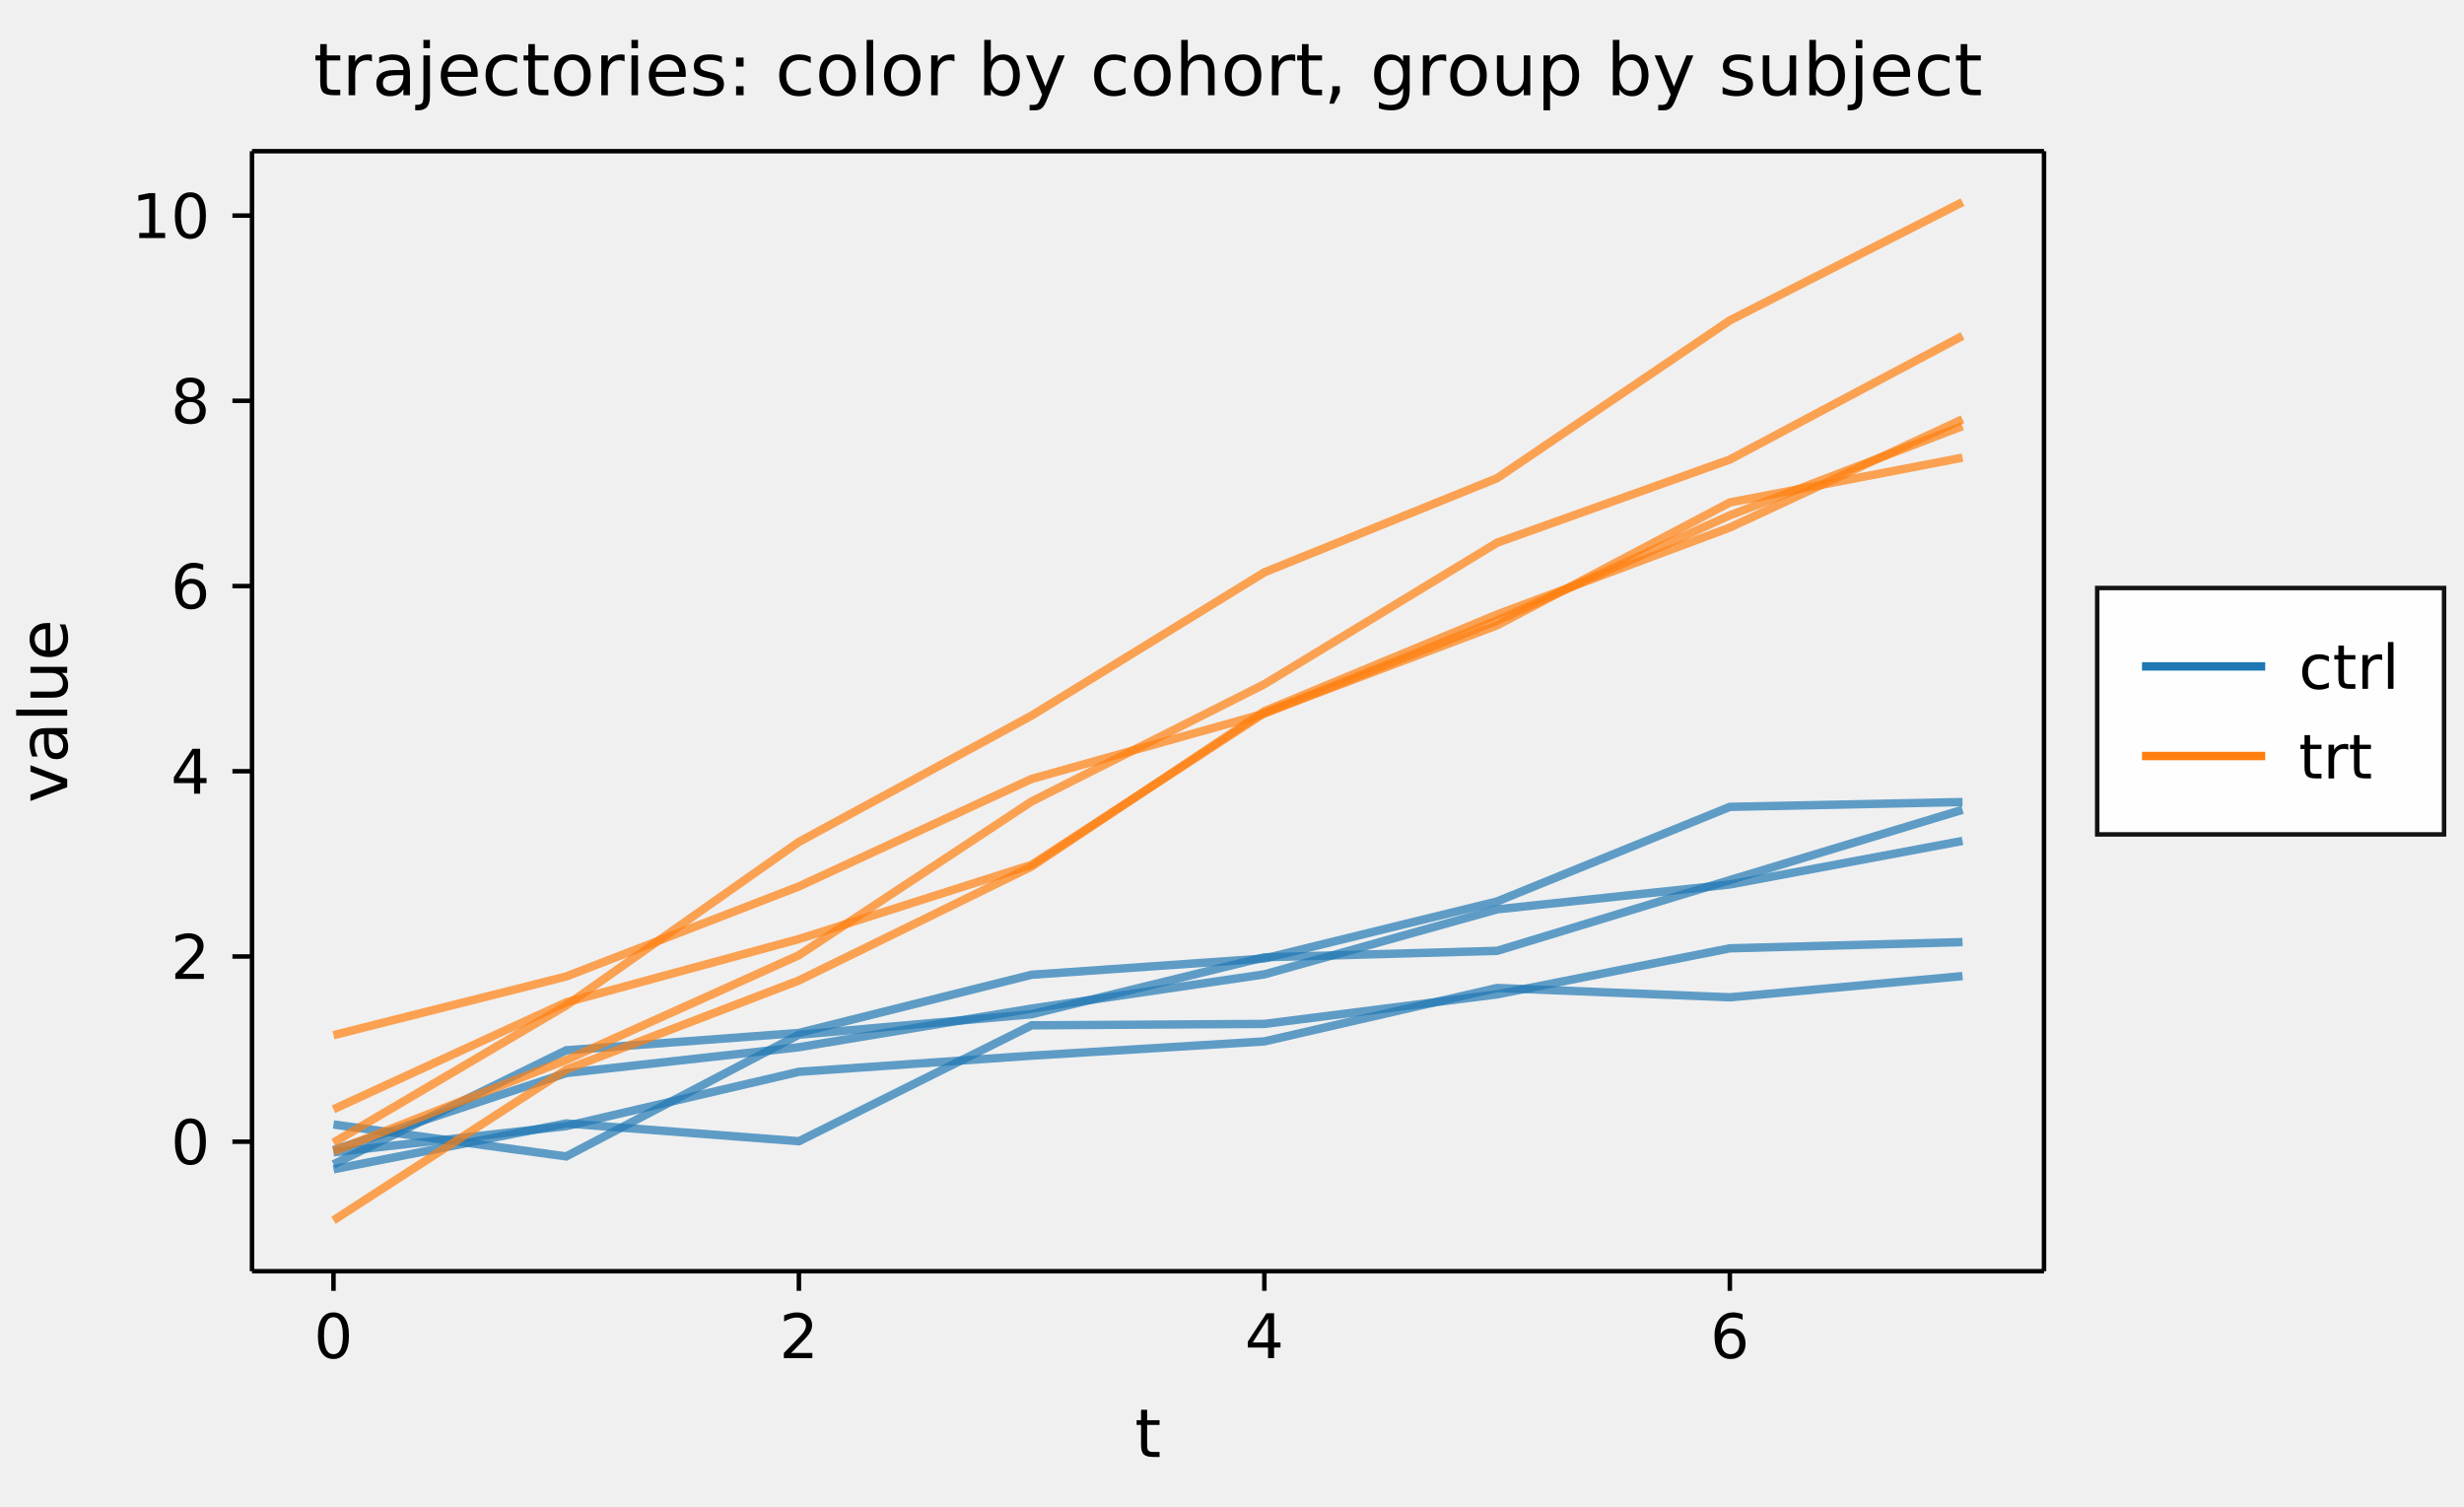
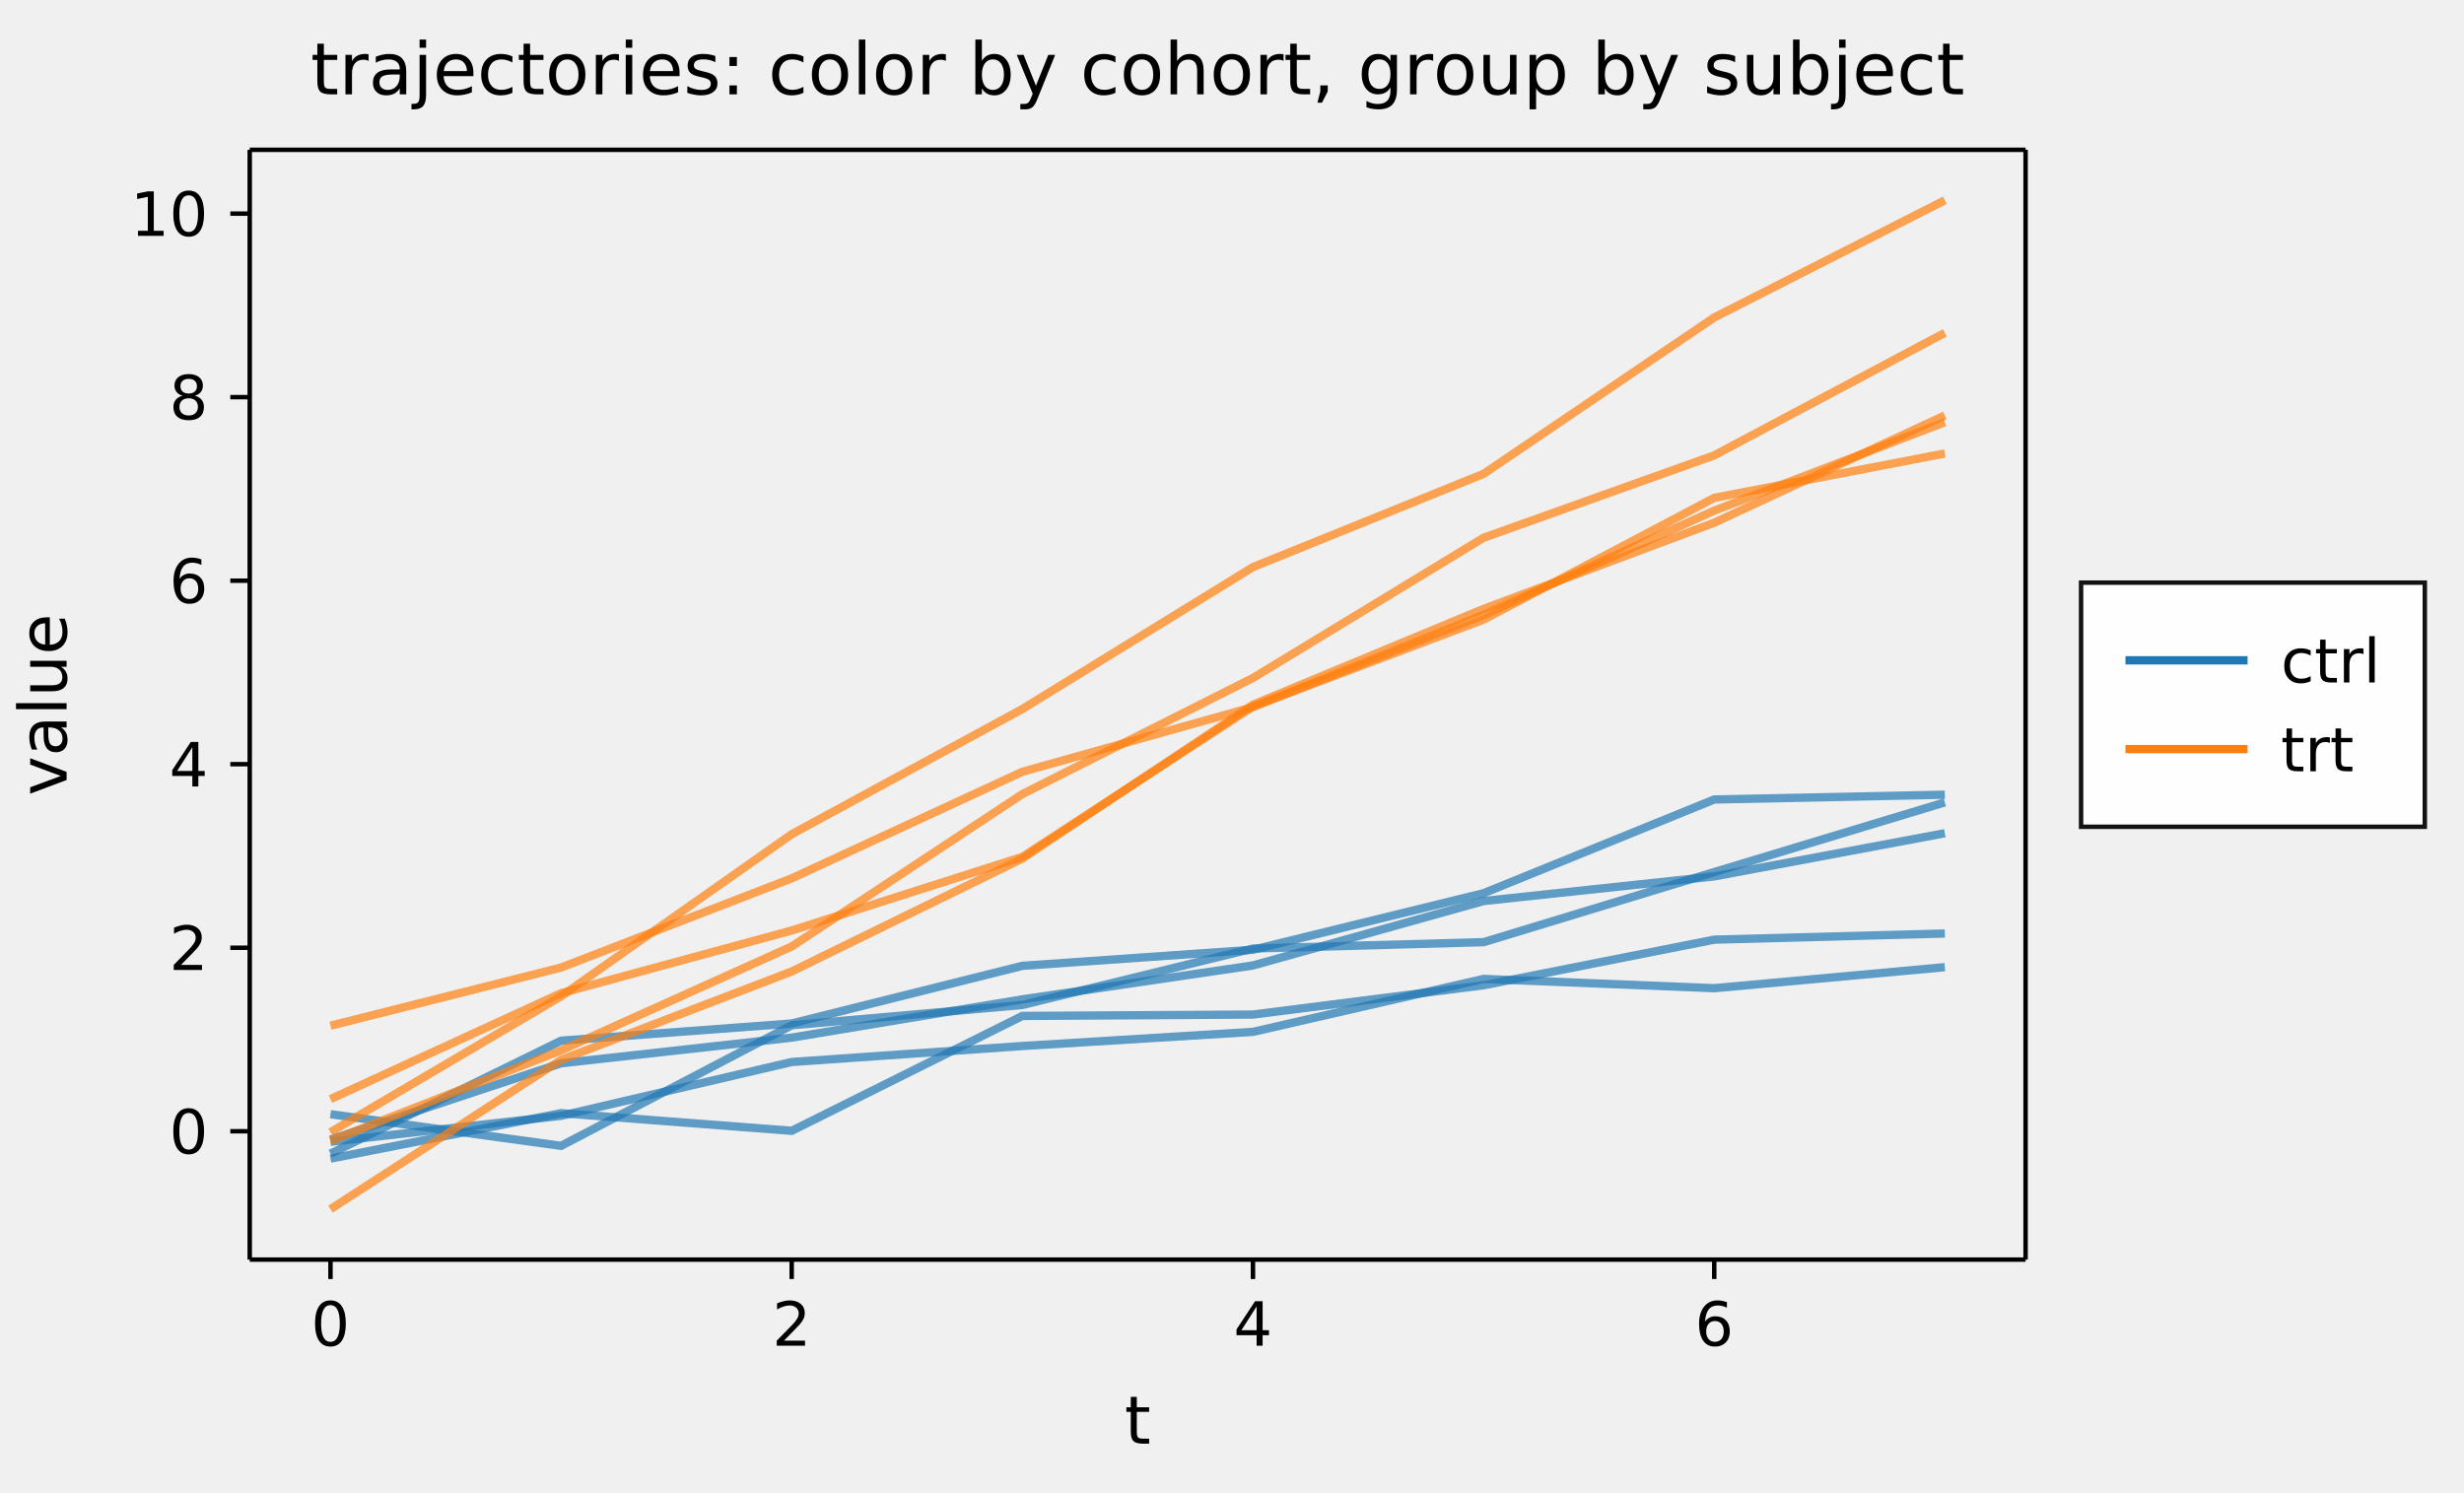
- <svg xmlns="http://www.w3.org/2000/svg" width="440" height="269" viewBox="0 0 440 269" font-family="DejaVu Sans, Bitstream Vera Sans, Verdana, Arial, sans-serif" font-size="11" style="background:#fff" data-plotlet-version="0.4.4" data-plotlet-schema="2" data-plotlet-kind="figure">
-   <g transform="translate(45,27)" data-plotlet-kind="panel" data-plotlet-title="trajectories: color by cohort, group by subject" data-plotlet-xlabel="t" data-plotlet-ylabel="value" data-plotlet-xscale="linear" data-plotlet-yscale="linear" data-plotlet-xlim="-0.35,7.35" data-plotlet-ylim="-1.39849031323,10.6952394393" data-plotlet-panel-bbox="0,0,440,269" data-plotlet-data-area="45,27,320,200">
+ <svg xmlns="http://www.w3.org/2000/svg" width="444" height="269" viewBox="0 0 444 269" font-family="DejaVu Sans, Bitstream Vera Sans, Verdana, Arial, sans-serif" font-size="11" style="background:#fff" data-plotlet-version="0.4.5" data-plotlet-schema="2" data-plotlet-kind="figure">
+   <g transform="translate(45,27)" data-plotlet-kind="panel" data-plotlet-title="trajectories: color by cohort, group by subject" data-plotlet-xlabel="t" data-plotlet-ylabel="value" data-plotlet-xscale="linear" data-plotlet-yscale="linear" data-plotlet-xlim="-0.35,7.35" data-plotlet-ylim="-1.39849031323,10.6952394393" data-plotlet-panel-bbox="0,0,444,269" data-plotlet-data-area="45,27,320,200">
    <svg x="0" y="0" width="320" height="200" overflow="hidden">
      <g class="plotlet-artist" data-plotlet-type="line" data-plotlet-index="0" data-plotlet-label="ctrl" data-plotlet-color="#1f77b4" data-plotlet-n="8" data-plotlet-x-min="0" data-plotlet-x-max="7" data-plotlet-y-min="-0.09121784400508243" data-plotlet-y-max="3.2482218669726297">
        <path d="M14.55,178.38L56.10,164.62L97.66,160.00L139.22,153.10L180.78,146.99L222.34,135.38L263.90,130.94L305.45,123.16" fill="none" stroke="#1f77b4" stroke-width="1.5" opacity="0.7" />
      </g>
      <g class="plotlet-artist" data-plotlet-type="line" data-plotlet-index="1" data-plotlet-color="#1f77b4" data-plotlet-n="8" data-plotlet-x-min="0" data-plotlet-x-max="7" data-plotlet-y-min="-0.29773754795458174" data-plotlet-y-max="2.1551851389057264">
        <path d="M14.55,181.80L56.10,173.61L97.66,176.79L139.22,156.09L180.78,155.84L222.34,150.56L263.90,142.34L305.45,141.23" fill="none" stroke="#1f77b4" stroke-width="1.5" opacity="0.7" />
      </g>
      <g class="plotlet-artist" data-plotlet-type="line" data-plotlet-index="2" data-plotlet-color="#1f77b4" data-plotlet-n="8" data-plotlet-x-min="0" data-plotlet-x-max="7" data-plotlet-y-min="-0.2438513764294975" data-plotlet-y-max="3.667394121109765">
        <path d="M14.55,180.91L56.10,160.55L97.66,157.45L139.22,147.06L180.78,144.16L222.34,133.97L263.90,117.08L305.45,116.22" fill="none" stroke="#1f77b4" stroke-width="1.5" opacity="0.7" />
      </g>
      <g class="plotlet-artist" data-plotlet-type="line" data-plotlet-index="3" data-plotlet-color="#1f77b4" data-plotlet-n="8" data-plotlet-x-min="0" data-plotlet-x-max="7" data-plotlet-y-min="-0.15898994777040848" data-plotlet-y-max="3.5840876066346494">
        <path d="M14.55,173.80L56.10,179.50L97.66,157.77L139.22,154.11L180.78,143.94L222.34,142.79L263.90,130.16L305.45,117.60" fill="none" stroke="#1f77b4" stroke-width="1.5" opacity="0.7" />
      </g>
      <g class="plotlet-artist" data-plotlet-type="line" data-plotlet-index="4" data-plotlet-color="#1f77b4" data-plotlet-n="8" data-plotlet-x-min="0" data-plotlet-x-max="7" data-plotlet-y-min="-0.11397777079565546" data-plotlet-y-max="1.7882453930999425">
        <path d="M14.55,178.76L56.10,174.09L97.66,164.39L139.22,161.51L180.78,158.96L222.34,149.42L263.90,151.09L305.45,147.30" fill="none" stroke="#1f77b4" stroke-width="1.5" opacity="0.7" />
      </g>
      <g class="plotlet-artist" data-plotlet-type="line" data-plotlet-index="5" data-plotlet-label="trt" data-plotlet-color="#ff7f0e" data-plotlet-n="8" data-plotlet-x-min="0" data-plotlet-x-max="7" data-plotlet-y-min="1.1501789070770427" data-plotlet-y-max="7.726633256687849">
        <path d="M14.55,157.85L56.10,147.37L97.66,131.29L139.22,112.09L180.78,100.42L222.34,83.82L263.90,65.02L305.45,49.09" fill="none" stroke="#ff7f0e" stroke-width="1.5" opacity="0.7" />
      </g>
      <g class="plotlet-artist" data-plotlet-type="line" data-plotlet-index="6" data-plotlet-color="#ff7f0e" data-plotlet-n="8" data-plotlet-x-min="0" data-plotlet-x-max="7" data-plotlet-y-min="-0.010103048766359396" data-plotlet-y-max="10.145524450577813">
        <path d="M14.55,177.04L56.10,152.55L97.66,123.34L139.22,100.78L180.78,75.20L222.34,58.39L263.90,30.21L305.45,9.09" fill="none" stroke="#ff7f0e" stroke-width="1.5" opacity="0.7" />
      </g>
      <g class="plotlet-artist" data-plotlet-type="line" data-plotlet-index="7" data-plotlet-color="#ff7f0e" data-plotlet-n="8" data-plotlet-x-min="0" data-plotlet-x-max="7" data-plotlet-y-min="-0.8487753244761784" data-plotlet-y-max="7.8007118543975835">
        <path d="M14.55,190.91L56.10,164.00L97.66,148.08L139.22,127.73L180.78,99.99L222.34,82.73L263.90,67.20L305.45,47.87" fill="none" stroke="#ff7f0e" stroke-width="1.5" opacity="0.7" />
      </g>
      <g class="plotlet-artist" data-plotlet-type="line" data-plotlet-index="8" data-plotlet-color="#ff7f0e" data-plotlet-n="8" data-plotlet-x-min="0" data-plotlet-x-max="7" data-plotlet-y-min="-0.10372706910192489" data-plotlet-y-max="8.700781933289058">
        <path d="M14.55,178.59L56.10,162.29L97.66,143.57L139.22,116.11L180.78,95.18L222.34,69.91L263.90,55.06L305.45,32.98" fill="none" stroke="#ff7f0e" stroke-width="1.5" opacity="0.7" />
      </g>
      <g class="plotlet-artist" data-plotlet-type="line" data-plotlet-index="9" data-plotlet-color="#ff7f0e" data-plotlet-n="8" data-plotlet-x-min="0" data-plotlet-x-max="7" data-plotlet-y-min="0.3501595606334919" data-plotlet-y-max="7.386317930473651">
        <path d="M14.55,171.08L56.10,151.99L97.66,140.69L139.22,127.42L180.78,100.33L222.34,84.66L263.90,62.72L305.45,54.72" fill="none" stroke="#ff7f0e" stroke-width="1.5" opacity="0.7" />
      </g>
    </svg>
    <line x1="0" y1="0" x2="320" y2="0" stroke="#000000" stroke-width="0.8" />
    <line x1="0" y1="200" x2="320" y2="200" stroke="#000000" stroke-width="0.8" />
    <line x1="0" y1="0" x2="0" y2="200" stroke="#000000" stroke-width="0.8" />
    <line x1="320" y1="0" x2="320" y2="200" stroke="#000000" stroke-width="0.8" />
    <line x1="14.55" x2="14.55" y1="200" y2="203.5" stroke="#000000" stroke-width="0.8" />
    <path d="M14.543 208.214Q13.705 208.214 13.283 209.039Q12.862 209.863 12.862 211.518Q12.862 213.167 13.283 213.991Q13.705 214.815 14.543 214.815Q15.386 214.815 15.808 213.991Q16.229 213.167 16.229 211.518Q16.229 209.863 15.808 209.039Q15.386 208.214 14.543 208.214ZM14.543 207.355Q15.891 207.355 16.603 208.421Q17.314 209.487 17.314 211.518Q17.314 213.542 16.603 214.609Q15.891 215.675 14.543 215.675Q13.195 215.675 12.483 214.609Q11.771 213.542 11.771 211.518Q11.771 209.487 12.483 208.421Q13.195 207.355 14.543 207.355Z" fill="#000" />
    <line x1="97.66" x2="97.66" y1="200" y2="203.5" stroke="#000000" stroke-width="0.8" />
    <path d="M96.274 214.606H100.061V215.519H94.969V214.606Q95.586 213.967 96.653 212.89Q97.719 211.813 97.993 211.501Q98.514 210.916 98.72 210.51Q98.927 210.105 98.927 209.713Q98.927 209.074 98.479 208.671Q98.03 208.268 97.311 208.268Q96.8 208.268 96.234 208.445Q95.667 208.623 95.022 208.982V207.887Q95.678 207.624 96.247 207.489Q96.816 207.355 97.289 207.355Q98.535 207.355 99.276 207.978Q100.018 208.601 100.018 209.643Q100.018 210.137 99.832 210.58Q99.647 211.023 99.158 211.625Q99.024 211.781 98.304 212.525Q97.584 213.269 96.274 214.606Z" fill="#000" />
    <line x1="180.78" x2="180.78" y1="200" y2="203.5" stroke="#000000" stroke-width="0.8" />
    <path d="M181.437 208.445 178.698 212.726H181.437ZM181.153 207.5H182.517V212.726H183.661V213.628H182.517V215.519H181.437V213.628H177.817V212.581Z" fill="#000" />
    <line x1="263.90" x2="263.90" y1="200" y2="203.5" stroke="#000000" stroke-width="0.8" />
    <path d="M264.028 211.077Q263.297 211.077 262.87 211.577Q262.443 212.076 262.443 212.946Q262.443 213.811 262.87 214.313Q263.297 214.815 264.028 214.815Q264.758 214.815 265.185 214.313Q265.612 213.811 265.612 212.946Q265.612 212.076 265.185 211.577Q264.758 211.077 264.028 211.077ZM266.182 207.677V208.666Q265.773 208.472 265.357 208.37Q264.941 208.268 264.533 208.268Q263.458 208.268 262.892 208.993Q262.325 209.718 262.244 211.185Q262.561 210.717 263.039 210.468Q263.517 210.218 264.092 210.218Q265.301 210.218 266.002 210.951Q266.703 211.684 266.703 212.946Q266.703 214.182 265.972 214.928Q265.242 215.675 264.028 215.675Q262.637 215.675 261.901 214.609Q261.165 213.542 261.165 211.518Q261.165 209.616 262.067 208.486Q262.97 207.355 264.49 207.355Q264.898 207.355 265.314 207.436Q265.73 207.516 266.182 207.677Z" fill="#000" />
    <line x1="0" x2="-3.5" y1="176.87" y2="176.87" stroke="#000000" stroke-width="0.8" />
    <path d="M-11.002 173.577Q-11.84 173.577 -12.261 174.402Q-12.683 175.226 -12.683 176.881Q-12.683 178.529 -12.261 179.354Q-11.84 180.178 -11.002 180.178Q-10.159 180.178 -9.737 179.354Q-9.315 178.529 -9.315 176.881Q-9.315 175.226 -9.737 174.402Q-10.159 173.577 -11.002 173.577ZM-11.002 172.718Q-9.654 172.718 -8.942 173.784Q-8.23 174.85 -8.23 176.881Q-8.23 178.905 -8.942 179.972Q-9.654 181.038 -11.002 181.038Q-12.35 181.038 -13.062 179.972Q-13.773 178.905 -13.773 176.881Q-13.773 174.85 -13.062 173.784Q-12.35 172.718 -11.002 172.718Z" fill="#000" />
    <line x1="0" x2="-3.5" y1="143.80" y2="143.80" stroke="#000000" stroke-width="0.8" />
    <path d="M-12.388 146.894H-8.601V147.807H-13.693V146.894Q-13.075 146.255 -12.009 145.178Q-10.943 144.101 -10.669 143.789Q-10.148 143.204 -9.941 142.798Q-9.734 142.393 -9.734 142.001Q-9.734 141.362 -10.183 140.959Q-10.631 140.556 -11.351 140.556Q-11.861 140.556 -12.428 140.733Q-12.995 140.911 -13.639 141.27V140.175Q-12.984 139.911 -12.415 139.777Q-11.845 139.643 -11.373 139.643Q-10.126 139.643 -9.385 140.266Q-8.644 140.889 -8.644 141.931Q-8.644 142.425 -8.829 142.868Q-9.015 143.311 -9.503 143.913Q-9.638 144.069 -10.357 144.813Q-11.077 145.557 -12.388 146.894Z" fill="#000" />
    <line x1="0" x2="-3.5" y1="110.72" y2="110.72" stroke="#000000" stroke-width="0.8" />
    <path d="M-10.341 107.658 -13.081 111.939H-10.341ZM-10.626 106.713H-9.262V111.939H-8.118V112.841H-9.262V114.732H-10.341V112.841H-13.961V111.794Z" fill="#000" />
    <line x1="0" x2="-3.5" y1="77.65" y2="77.65" stroke="#000000" stroke-width="0.8" />
    <path d="M-10.868 77.215Q-11.598 77.215 -12.025 77.715Q-12.452 78.214 -12.452 79.084Q-12.452 79.949 -12.025 80.451Q-11.598 80.953 -10.868 80.953Q-10.137 80.953 -9.71 80.451Q-9.283 79.949 -9.283 79.084Q-9.283 78.214 -9.71 77.715Q-10.137 77.215 -10.868 77.215ZM-8.714 73.815V74.804Q-9.122 74.61 -9.538 74.508Q-9.955 74.406 -10.363 74.406Q-11.437 74.406 -12.004 75.131Q-12.57 75.856 -12.651 77.323Q-12.334 76.855 -11.856 76.606Q-11.378 76.356 -10.803 76.356Q-9.595 76.356 -8.894 77.089Q-8.193 77.822 -8.193 79.084Q-8.193 80.32 -8.923 81.066Q-9.654 81.813 -10.868 81.813Q-12.259 81.813 -12.995 80.747Q-13.73 79.68 -13.73 77.656Q-13.73 75.754 -12.828 74.624Q-11.926 73.493 -10.406 73.493Q-9.998 73.493 -9.581 73.574Q-9.165 73.654 -8.714 73.815Z" fill="#000" />
    <line x1="0" x2="-3.5" y1="44.57" y2="44.57" stroke="#000000" stroke-width="0.8" />
    <path d="M-11.002 44.774Q-11.775 44.774 -12.219 45.188Q-12.662 45.601 -12.662 46.326Q-12.662 47.051 -12.219 47.465Q-11.775 47.878 -11.002 47.878Q-10.229 47.878 -9.783 47.462Q-9.337 47.046 -9.337 46.326Q-9.337 45.601 -9.78 45.188Q-10.223 44.774 -11.002 44.774ZM-12.087 44.312Q-12.785 44.14 -13.175 43.662Q-13.564 43.184 -13.564 42.497Q-13.564 41.535 -12.879 40.977Q-12.194 40.418 -11.002 40.418Q-9.804 40.418 -9.122 40.977Q-8.44 41.535 -8.44 42.497Q-8.44 43.184 -8.829 43.662Q-9.219 44.14 -9.912 44.312Q-9.127 44.495 -8.69 45.026Q-8.252 45.558 -8.252 46.326Q-8.252 47.492 -8.964 48.115Q-9.675 48.738 -11.002 48.738Q-12.329 48.738 -13.04 48.115Q-13.752 47.492 -13.752 46.326Q-13.752 45.558 -13.312 45.026Q-12.871 44.495 -12.087 44.312ZM-12.484 42.599Q-12.484 43.222 -12.095 43.571Q-11.706 43.92 -11.002 43.92Q-10.304 43.92 -9.909 43.571Q-9.514 43.222 -9.514 42.599Q-9.514 41.976 -9.909 41.626Q-10.304 41.277 -11.002 41.277Q-11.706 41.277 -12.095 41.626Q-12.484 41.976 -12.484 42.599Z" fill="#000" />
    <line x1="0" x2="-3.5" y1="11.50" y2="11.50" stroke="#000000" stroke-width="0.8" />
    <path d="M-20.133 14.594H-18.36V8.476L-20.289 8.863V7.875L-18.371 7.488H-17.286V14.594H-15.514V15.507H-20.133ZM-11.002 8.202Q-11.84 8.202 -12.261 9.027Q-12.683 9.851 -12.683 11.506Q-12.683 13.155 -12.261 13.979Q-11.84 14.803 -11.002 14.803Q-10.159 14.803 -9.737 13.979Q-9.315 13.155 -9.315 11.506Q-9.315 9.851 -9.737 9.027Q-10.159 8.202 -11.002 8.202ZM-11.002 7.343Q-9.654 7.343 -8.942 8.409Q-8.23 9.475 -8.23 11.506Q-8.23 13.53 -8.942 14.597Q-9.654 15.663 -11.002 15.663Q-12.35 15.663 -13.062 14.597Q-13.773 13.53 -13.773 11.506Q-13.773 9.475 -13.062 8.409Q-12.35 7.343 -11.002 7.343Z" fill="#000" />
    <path d="M159.845 224.744V226.607H162.065V227.445H159.845V231.008Q159.845 231.811 160.064 232.039Q160.284 232.268 160.958 232.268H162.065V233.17H160.958Q159.71 233.17 159.235 232.704Q158.761 232.238 158.761 231.008V227.445H157.97V226.607H158.761V224.744Z" fill="#000" />
    <g transform="translate(-33.0,100.0) rotate(-90)">
      <path d="M-16.031 -6.562H-14.889L-12.838 -1.055L-10.787 -6.562H-9.645L-12.105 0.0H-13.57ZM-5.174 -3.299Q-6.48 -3.299 -6.984 -3.0Q-7.488 -2.701 -7.488 -1.98Q-7.488 -1.406 -7.11 -1.069Q-6.732 -0.732 -6.082 -0.732Q-5.186 -0.732 -4.644 -1.368Q-4.102 -2.004 -4.102 -3.059V-3.299ZM-3.023 -3.744V0.0H-4.102V-0.996Q-4.471 -0.398 -5.021 -0.114Q-5.572 0.17 -6.369 0.17Q-7.377 0.17 -7.972 -0.396Q-8.566 -0.961 -8.566 -1.91Q-8.566 -3.018 -7.825 -3.58Q-7.084 -4.143 -5.613 -4.143H-4.102V-4.248Q-4.102 -4.992 -4.591 -5.399Q-5.08 -5.807 -5.965 -5.807Q-6.527 -5.807 -7.061 -5.672Q-7.594 -5.537 -8.086 -5.268V-6.264Q-7.494 -6.492 -6.938 -6.606Q-6.381 -6.721 -5.854 -6.721Q-4.43 -6.721 -3.727 -5.982Q-3.023 -5.244 -3.023 -3.744ZM-0.803 -9.117H0.275V0.0H-0.803ZM2.42 -2.59V-6.562H3.498V-2.631Q3.498 -1.699 3.861 -1.233Q4.225 -0.768 4.951 -0.768Q5.824 -0.768 6.331 -1.324Q6.838 -1.881 6.838 -2.842V-6.562H7.916V0.0H6.838V-1.008Q6.445 -0.41 5.927 -0.12Q5.408 0.17 4.723 0.17Q3.592 0.17 3.006 -0.533Q2.42 -1.236 2.42 -2.59ZM5.133 -6.721ZM15.75 -3.551V-3.023H10.793Q10.863 -1.91 11.464 -1.327Q12.064 -0.744 13.137 -0.744Q13.758 -0.744 14.341 -0.896Q14.924 -1.049 15.498 -1.354V-0.334Q14.918 -0.088 14.309 0.041Q13.699 0.17 13.072 0.17Q11.502 0.17 10.585 -0.744Q9.668 -1.658 9.668 -3.217Q9.668 -4.828 10.538 -5.774Q11.408 -6.721 12.885 -6.721Q14.209 -6.721 14.979 -5.868Q15.75 -5.016 15.75 -3.551ZM14.672 -3.867Q14.66 -4.752 14.177 -5.279Q13.693 -5.807 12.896 -5.807Q11.994 -5.807 11.452 -5.297Q10.91 -4.787 10.828 -3.861Z" fill="#000" />
    </g>
    <path d="M13.356 -19.128V-17.109H15.762V-16.202H13.356V-12.342Q13.356 -11.473 13.594 -11.225Q13.833 -10.978 14.562 -10.978H15.762V-10.0H14.562Q13.21 -10.0 12.696 -10.505Q12.182 -11.009 12.182 -12.342V-16.202H11.325V-17.109H12.182V-19.128ZM21.418 -16.018Q21.221 -16.132 20.99 -16.186Q20.758 -16.24 20.479 -16.24Q19.488 -16.24 18.958 -15.595Q18.428 -14.951 18.428 -13.745V-10.0H17.254V-17.109H18.428V-16.005Q18.796 -16.652 19.387 -16.967Q19.977 -17.281 20.821 -17.281Q20.942 -17.281 21.088 -17.265Q21.234 -17.249 21.412 -17.217ZM25.874 -13.574Q24.458 -13.574 23.913 -13.25Q23.367 -12.926 23.367 -12.146Q23.367 -11.523 23.776 -11.158Q24.186 -10.793 24.89 -10.793Q25.861 -10.793 26.448 -11.482Q27.036 -12.171 27.036 -13.313V-13.574ZM28.204 -14.056V-10.0H27.036V-11.079Q26.636 -10.432 26.039 -10.124Q25.442 -9.816 24.579 -9.816Q23.487 -9.816 22.843 -10.428Q22.199 -11.041 22.199 -12.069Q22.199 -13.269 23.002 -13.878Q23.805 -14.488 25.398 -14.488H27.036V-14.602Q27.036 -15.408 26.506 -15.849Q25.976 -16.291 25.017 -16.291Q24.408 -16.291 23.83 -16.145Q23.252 -15.999 22.719 -15.707V-16.786Q23.36 -17.033 23.963 -17.157Q24.566 -17.281 25.138 -17.281Q26.68 -17.281 27.442 -16.481Q28.204 -15.681 28.204 -14.056ZM30.609 -17.109H31.777V-9.873Q31.777 -8.515 31.26 -7.905Q30.743 -7.296 29.594 -7.296H29.149V-8.286H29.46Q30.127 -8.286 30.368 -8.594Q30.609 -8.902 30.609 -9.873ZM30.609 -19.877H31.777V-18.398H30.609ZM40.302 -13.847V-13.275H34.932Q35.008 -12.069 35.659 -11.438Q36.31 -10.806 37.471 -10.806Q38.144 -10.806 38.776 -10.971Q39.407 -11.136 40.029 -11.466V-10.362Q39.401 -10.095 38.741 -9.956Q38.081 -9.816 37.401 -9.816Q35.7 -9.816 34.707 -10.806Q33.713 -11.796 33.713 -13.485Q33.713 -15.23 34.656 -16.256Q35.599 -17.281 37.198 -17.281Q38.633 -17.281 39.468 -16.357Q40.302 -15.434 40.302 -13.847ZM39.134 -14.189Q39.122 -15.148 38.598 -15.719Q38.074 -16.291 37.211 -16.291Q36.233 -16.291 35.646 -15.738Q35.059 -15.186 34.97 -14.183ZM47.335 -16.836V-15.745Q46.84 -16.018 46.342 -16.154Q45.844 -16.291 45.336 -16.291Q44.2 -16.291 43.571 -15.57Q42.943 -14.85 42.943 -13.548Q42.943 -12.247 43.571 -11.527Q44.2 -10.806 45.336 -10.806Q45.844 -10.806 46.342 -10.943Q46.84 -11.079 47.335 -11.352V-10.273Q46.847 -10.044 46.323 -9.93Q45.799 -9.816 45.209 -9.816Q43.603 -9.816 42.657 -10.825Q41.711 -11.834 41.711 -13.548Q41.711 -15.288 42.667 -16.284Q43.622 -17.281 45.285 -17.281Q45.825 -17.281 46.339 -17.17Q46.853 -17.059 47.335 -16.836ZM50.522 -19.128V-17.109H52.928V-16.202H50.522V-12.342Q50.522 -11.473 50.76 -11.225Q50.998 -10.978 51.728 -10.978H52.928V-10.0H51.728Q50.376 -10.0 49.862 -10.505Q49.348 -11.009 49.348 -12.342V-16.202H48.491V-17.109H49.348V-19.128ZM57.219 -16.291Q56.279 -16.291 55.733 -15.557Q55.188 -14.824 55.188 -13.548Q55.188 -12.272 55.73 -11.539Q56.273 -10.806 57.219 -10.806Q58.152 -10.806 58.698 -11.542Q59.244 -12.279 59.244 -13.548Q59.244 -14.812 58.698 -15.551Q58.152 -16.291 57.219 -16.291ZM57.219 -17.281Q58.742 -17.281 59.612 -16.291Q60.481 -15.3 60.481 -13.548Q60.481 -11.803 59.612 -10.809Q58.742 -9.816 57.219 -9.816Q55.689 -9.816 54.823 -10.809Q53.956 -11.803 53.956 -13.548Q53.956 -15.3 54.823 -16.291Q55.689 -17.281 57.219 -17.281ZM66.537 -16.018Q66.34 -16.132 66.109 -16.186Q65.877 -16.24 65.598 -16.24Q64.607 -16.24 64.077 -15.595Q63.547 -14.951 63.547 -13.745V-10.0H62.373V-17.109H63.547V-16.005Q63.916 -16.652 64.506 -16.967Q65.096 -17.281 65.94 -17.281Q66.061 -17.281 66.207 -17.265Q66.353 -17.249 66.531 -17.217ZM67.762 -17.109H68.93V-10.0H67.762ZM67.762 -19.877H68.93V-18.398H67.762ZM77.455 -13.847V-13.275H72.085Q72.161 -12.069 72.812 -11.438Q73.462 -10.806 74.624 -10.806Q75.297 -10.806 75.928 -10.971Q76.56 -11.136 77.182 -11.466V-10.362Q76.554 -10.095 75.894 -9.956Q75.233 -9.816 74.554 -9.816Q72.853 -9.816 71.86 -10.806Q70.866 -11.796 70.866 -13.485Q70.866 -15.23 71.809 -16.256Q72.751 -17.281 74.351 -17.281Q75.786 -17.281 76.62 -16.357Q77.455 -15.434 77.455 -13.847ZM76.287 -14.189Q76.274 -15.148 75.751 -15.719Q75.227 -16.291 74.364 -16.291Q73.386 -16.291 72.799 -15.738Q72.212 -15.186 72.123 -14.183ZM83.904 -16.9V-15.795Q83.409 -16.049 82.876 -16.176Q82.343 -16.303 81.771 -16.303Q80.902 -16.303 80.467 -16.037Q80.032 -15.77 80.032 -15.237Q80.032 -14.831 80.343 -14.599Q80.654 -14.367 81.594 -14.158L81.994 -14.069Q83.238 -13.802 83.761 -13.317Q84.285 -12.831 84.285 -11.961Q84.285 -10.971 83.501 -10.394Q82.717 -9.816 81.346 -9.816Q80.775 -9.816 80.156 -9.927Q79.537 -10.038 78.852 -10.26V-11.466Q79.499 -11.13 80.127 -10.962Q80.756 -10.793 81.372 -10.793Q82.197 -10.793 82.641 -11.076Q83.085 -11.358 83.085 -11.873Q83.085 -12.349 82.765 -12.603Q82.444 -12.856 81.359 -13.091L80.953 -13.187Q79.867 -13.415 79.385 -13.888Q78.902 -14.361 78.902 -15.186Q78.902 -16.189 79.613 -16.735Q80.324 -17.281 81.632 -17.281Q82.279 -17.281 82.851 -17.186Q83.422 -17.09 83.904 -16.9ZM86.443 -11.612H87.783V-10.0H86.443ZM86.443 -16.722H87.783V-15.11H86.443ZM99.773 -16.836V-15.745Q99.278 -16.018 98.78 -16.154Q98.282 -16.291 97.774 -16.291Q96.638 -16.291 96.009 -15.57Q95.381 -14.85 95.381 -13.548Q95.381 -12.247 96.009 -11.527Q96.638 -10.806 97.774 -10.806Q98.282 -10.806 98.78 -10.943Q99.278 -11.079 99.773 -11.352V-10.273Q99.285 -10.044 98.761 -9.93Q98.237 -9.816 97.647 -9.816Q96.041 -9.816 95.095 -10.825Q94.149 -11.834 94.149 -13.548Q94.149 -15.288 95.105 -16.284Q96.06 -17.281 97.723 -17.281Q98.263 -17.281 98.777 -17.17Q99.291 -17.059 99.773 -16.836ZM104.56 -16.291Q103.62 -16.291 103.074 -15.557Q102.528 -14.824 102.528 -13.548Q102.528 -12.272 103.071 -11.539Q103.614 -10.806 104.56 -10.806Q105.493 -10.806 106.039 -11.542Q106.584 -12.279 106.584 -13.548Q106.584 -14.812 106.039 -15.551Q105.493 -16.291 104.56 -16.291ZM104.56 -17.281Q106.083 -17.281 106.953 -16.291Q107.822 -15.3 107.822 -13.548Q107.822 -11.803 106.953 -10.809Q106.083 -9.816 104.56 -9.816Q103.03 -9.816 102.163 -10.809Q101.297 -11.803 101.297 -13.548Q101.297 -15.3 102.163 -16.291Q103.03 -17.281 104.56 -17.281ZM109.758 -19.877H110.926V-10.0H109.758ZM116.125 -16.291Q115.186 -16.291 114.64 -15.557Q114.094 -14.824 114.094 -13.548Q114.094 -12.272 114.636 -11.539Q115.179 -10.806 116.125 -10.806Q117.058 -10.806 117.604 -11.542Q118.15 -12.279 118.15 -13.548Q118.15 -14.812 117.604 -15.551Q117.058 -16.291 116.125 -16.291ZM116.125 -17.281Q117.648 -17.281 118.518 -16.291Q119.388 -15.3 119.388 -13.548Q119.388 -11.803 118.518 -10.809Q117.648 -9.816 116.125 -9.816Q114.595 -9.816 113.729 -10.809Q112.862 -11.803 112.862 -13.548Q112.862 -15.3 113.729 -16.291Q114.595 -17.281 116.125 -17.281ZM125.443 -16.018Q125.247 -16.132 125.015 -16.186Q124.783 -16.24 124.504 -16.24Q123.514 -16.24 122.984 -15.595Q122.454 -14.951 122.454 -13.745V-10.0H121.279V-17.109H122.454V-16.005Q122.822 -16.652 123.412 -16.967Q124.002 -17.281 124.847 -17.281Q124.967 -17.281 125.113 -17.265Q125.259 -17.249 125.437 -17.217ZM135.904 -13.548Q135.904 -14.837 135.374 -15.57Q134.844 -16.303 133.917 -16.303Q132.991 -16.303 132.461 -15.57Q131.931 -14.837 131.931 -13.548Q131.931 -12.26 132.461 -11.527Q132.991 -10.793 133.917 -10.793Q134.844 -10.793 135.374 -11.527Q135.904 -12.26 135.904 -13.548ZM131.931 -16.03Q132.299 -16.665 132.861 -16.973Q133.422 -17.281 134.203 -17.281Q135.498 -17.281 136.307 -16.252Q137.117 -15.224 137.117 -13.548Q137.117 -11.873 136.307 -10.844Q135.498 -9.816 134.203 -9.816Q133.422 -9.816 132.861 -10.124Q132.299 -10.432 131.931 -11.066V-10.0H130.756V-19.877H131.931ZM142.011 -9.34Q141.516 -8.07 141.046 -7.683Q140.576 -7.296 139.789 -7.296H138.856V-8.273H139.542Q140.024 -8.273 140.291 -8.502Q140.557 -8.73 140.881 -9.581L141.09 -10.114L138.215 -17.109H139.453L141.674 -11.549L143.896 -17.109H145.134ZM155.995 -16.836V-15.745Q155.5 -16.018 155.001 -16.154Q154.503 -16.291 153.995 -16.291Q152.859 -16.291 152.23 -15.57Q151.602 -14.85 151.602 -13.548Q151.602 -12.247 152.23 -11.527Q152.859 -10.806 153.995 -10.806Q154.503 -10.806 155.001 -10.943Q155.5 -11.079 155.995 -11.352V-10.273Q155.506 -10.044 154.982 -9.93Q154.458 -9.816 153.868 -9.816Q152.262 -9.816 151.316 -10.825Q150.371 -11.834 150.371 -13.548Q150.371 -15.288 151.326 -16.284Q152.281 -17.281 153.944 -17.281Q154.484 -17.281 154.998 -17.17Q155.512 -17.059 155.995 -16.836ZM160.781 -16.291Q159.841 -16.291 159.295 -15.557Q158.75 -14.824 158.75 -13.548Q158.75 -12.272 159.292 -11.539Q159.835 -10.806 160.781 -10.806Q161.714 -10.806 162.26 -11.542Q162.806 -12.279 162.806 -13.548Q162.806 -14.812 162.26 -15.551Q161.714 -16.291 160.781 -16.291ZM160.781 -17.281Q162.304 -17.281 163.174 -16.291Q164.043 -15.3 164.043 -13.548Q164.043 -11.803 163.174 -10.809Q162.304 -9.816 160.781 -9.816Q159.251 -9.816 158.385 -10.809Q157.518 -11.803 157.518 -13.548Q157.518 -15.3 158.385 -16.291Q159.251 -17.281 160.781 -17.281ZM171.889 -14.291V-10.0H170.721V-14.253Q170.721 -15.262 170.328 -15.764Q169.934 -16.265 169.147 -16.265Q168.201 -16.265 167.655 -15.662Q167.109 -15.059 167.109 -14.018V-10.0H165.935V-19.877H167.109V-16.005Q167.528 -16.646 168.096 -16.963Q168.665 -17.281 169.407 -17.281Q170.632 -17.281 171.261 -16.522Q171.889 -15.764 171.889 -14.291ZM176.974 -16.291Q176.034 -16.291 175.488 -15.557Q174.942 -14.824 174.942 -13.548Q174.942 -12.272 175.485 -11.539Q176.028 -10.806 176.974 -10.806Q177.907 -10.806 178.453 -11.542Q178.999 -12.279 178.999 -13.548Q178.999 -14.812 178.453 -15.551Q177.907 -16.291 176.974 -16.291ZM176.974 -17.281Q178.497 -17.281 179.367 -16.291Q180.236 -15.3 180.236 -13.548Q180.236 -11.803 179.367 -10.809Q178.497 -9.816 176.974 -9.816Q175.444 -9.816 174.577 -10.809Q173.711 -11.803 173.711 -13.548Q173.711 -15.3 174.577 -16.291Q175.444 -17.281 176.974 -17.281ZM186.292 -16.018Q186.095 -16.132 185.864 -16.186Q185.632 -16.24 185.353 -16.24Q184.362 -16.24 183.832 -15.595Q183.302 -14.951 183.302 -13.745V-10.0H182.128V-17.109H183.302V-16.005Q183.67 -16.652 184.261 -16.967Q184.851 -17.281 185.695 -17.281Q185.816 -17.281 185.962 -17.265Q186.108 -17.249 186.286 -17.217ZM188.672 -19.128V-17.109H191.078V-16.202H188.672V-12.342Q188.672 -11.473 188.91 -11.225Q189.148 -10.978 189.878 -10.978H191.078V-10.0H189.878Q188.526 -10.0 188.012 -10.505Q187.498 -11.009 187.498 -12.342V-16.202H186.641V-17.109H187.498V-19.128ZM192.913 -11.612H194.252V-10.521L193.211 -8.489H192.392L192.913 -10.521ZM205.557 -13.637Q205.557 -14.907 205.033 -15.605Q204.51 -16.303 203.564 -16.303Q202.625 -16.303 202.101 -15.605Q201.577 -14.907 201.577 -13.637Q201.577 -12.374 202.101 -11.676Q202.625 -10.978 203.564 -10.978Q204.51 -10.978 205.033 -11.676Q205.557 -12.374 205.557 -13.637ZM206.725 -10.882Q206.725 -9.067 205.919 -8.181Q205.113 -7.296 203.45 -7.296Q202.834 -7.296 202.288 -7.388Q201.742 -7.48 201.228 -7.67V-8.807Q201.742 -8.527 202.244 -8.394Q202.745 -8.261 203.266 -8.261Q204.415 -8.261 204.986 -8.861Q205.557 -9.46 205.557 -10.673V-11.25Q205.195 -10.622 204.63 -10.311Q204.065 -10.0 203.278 -10.0Q201.971 -10.0 201.171 -10.997Q200.371 -11.993 200.371 -13.637Q200.371 -15.288 201.171 -16.284Q201.971 -17.281 203.278 -17.281Q204.065 -17.281 204.63 -16.97Q205.195 -16.659 205.557 -16.03V-17.109H206.725ZM213.25 -16.018Q213.054 -16.132 212.822 -16.186Q212.59 -16.24 212.311 -16.24Q211.321 -16.24 210.791 -15.595Q210.261 -14.951 210.261 -13.745V-10.0H209.086V-17.109H210.261V-16.005Q210.629 -16.652 211.219 -16.967Q211.81 -17.281 212.654 -17.281Q212.774 -17.281 212.92 -17.265Q213.066 -17.249 213.244 -17.217ZM217.23 -16.291Q216.291 -16.291 215.745 -15.557Q215.199 -14.824 215.199 -13.548Q215.199 -12.272 215.742 -11.539Q216.285 -10.806 217.23 -10.806Q218.164 -10.806 218.709 -11.542Q219.255 -12.279 219.255 -13.548Q219.255 -14.812 218.709 -15.551Q218.164 -16.291 217.23 -16.291ZM217.23 -17.281Q218.754 -17.281 219.624 -16.291Q220.493 -15.3 220.493 -13.548Q220.493 -11.803 219.624 -10.809Q218.754 -9.816 217.23 -9.816Q215.701 -9.816 214.834 -10.809Q213.968 -11.803 213.968 -13.548Q213.968 -15.3 214.834 -16.291Q215.701 -17.281 217.23 -17.281ZM222.309 -12.806V-17.109H223.477V-12.85Q223.477 -11.841 223.87 -11.336Q224.264 -10.832 225.051 -10.832Q225.997 -10.832 226.546 -11.435Q227.095 -12.038 227.095 -13.079V-17.109H228.263V-10.0H227.095V-11.092Q226.669 -10.444 226.108 -10.13Q225.546 -9.816 224.803 -9.816Q223.578 -9.816 222.943 -10.578Q222.309 -11.339 222.309 -12.806ZM225.248 -17.281ZM231.798 -11.066V-7.296H230.624V-17.109H231.798V-16.03Q232.167 -16.665 232.728 -16.973Q233.29 -17.281 234.071 -17.281Q235.366 -17.281 236.175 -16.252Q236.984 -15.224 236.984 -13.548Q236.984 -11.873 236.175 -10.844Q235.366 -9.816 234.071 -9.816Q233.29 -9.816 232.728 -10.124Q232.167 -10.432 231.798 -11.066ZM235.772 -13.548Q235.772 -14.837 235.242 -15.57Q234.712 -16.303 233.785 -16.303Q232.858 -16.303 232.328 -15.57Q231.798 -14.837 231.798 -13.548Q231.798 -12.26 232.328 -11.527Q232.858 -10.793 233.785 -10.793Q234.712 -10.793 235.242 -11.527Q235.772 -12.26 235.772 -13.548ZM248.156 -13.548Q248.156 -14.837 247.626 -15.57Q247.096 -16.303 246.169 -16.303Q245.243 -16.303 244.713 -15.57Q244.183 -14.837 244.183 -13.548Q244.183 -12.26 244.713 -11.527Q245.243 -10.793 246.169 -10.793Q247.096 -10.793 247.626 -11.527Q248.156 -12.26 248.156 -13.548ZM244.183 -16.03Q244.551 -16.665 245.113 -16.973Q245.674 -17.281 246.455 -17.281Q247.75 -17.281 248.559 -16.252Q249.369 -15.224 249.369 -13.548Q249.369 -11.873 248.559 -10.844Q247.75 -9.816 246.455 -9.816Q245.674 -9.816 245.113 -10.124Q244.551 -10.432 244.183 -11.066V-10.0H243.008V-19.877H244.183ZM254.263 -9.34Q253.768 -8.07 253.298 -7.683Q252.828 -7.296 252.041 -7.296H251.108V-8.273H251.793Q252.276 -8.273 252.542 -8.502Q252.809 -8.73 253.133 -9.581L253.342 -10.114L250.467 -17.109H251.705L253.926 -11.549L256.148 -17.109H257.386ZM267.663 -16.9V-15.795Q267.167 -16.049 266.634 -16.176Q266.101 -16.303 265.53 -16.303Q264.66 -16.303 264.225 -16.037Q263.791 -15.77 263.791 -15.237Q263.791 -14.831 264.102 -14.599Q264.413 -14.367 265.352 -14.158L265.752 -14.069Q266.996 -13.802 267.52 -13.317Q268.043 -12.831 268.043 -11.961Q268.043 -10.971 267.26 -10.394Q266.476 -9.816 265.104 -9.816Q264.533 -9.816 263.914 -9.927Q263.295 -10.038 262.61 -10.26V-11.466Q263.257 -11.13 263.886 -10.962Q264.514 -10.793 265.13 -10.793Q265.955 -10.793 266.399 -11.076Q266.844 -11.358 266.844 -11.873Q266.844 -12.349 266.523 -12.603Q266.203 -12.856 265.117 -13.091L264.711 -13.187Q263.625 -13.415 263.143 -13.888Q262.661 -14.361 262.661 -15.186Q262.661 -16.189 263.372 -16.735Q264.083 -17.281 265.39 -17.281Q266.038 -17.281 266.609 -17.186Q267.18 -17.09 267.663 -16.9ZM269.783 -12.806V-17.109H270.951V-12.85Q270.951 -11.841 271.344 -11.336Q271.738 -10.832 272.525 -10.832Q273.471 -10.832 274.02 -11.435Q274.569 -12.038 274.569 -13.079V-17.109H275.737V-10.0H274.569V-11.092Q274.144 -10.444 273.582 -10.13Q273.02 -9.816 272.277 -9.816Q271.052 -9.816 270.417 -10.578Q269.783 -11.339 269.783 -12.806ZM272.722 -17.281ZM283.246 -13.548Q283.246 -14.837 282.716 -15.57Q282.186 -16.303 281.259 -16.303Q280.333 -16.303 279.802 -15.57Q279.272 -14.837 279.272 -13.548Q279.272 -12.26 279.802 -11.527Q280.333 -10.793 281.259 -10.793Q282.186 -10.793 282.716 -11.527Q283.246 -12.26 283.246 -13.548ZM279.272 -16.03Q279.641 -16.665 280.202 -16.973Q280.764 -17.281 281.545 -17.281Q282.84 -17.281 283.649 -16.252Q284.458 -15.224 284.458 -13.548Q284.458 -11.873 283.649 -10.844Q282.84 -9.816 281.545 -9.816Q280.764 -9.816 280.202 -10.124Q279.641 -10.432 279.272 -11.066V-10.0H278.098V-19.877H279.272ZM286.395 -17.109H287.562V-9.873Q287.562 -8.515 287.045 -7.905Q286.528 -7.296 285.379 -7.296H284.935V-8.286H285.246Q285.912 -8.286 286.153 -8.594Q286.395 -8.902 286.395 -9.873ZM286.395 -19.877H287.562V-18.398H286.395ZM296.087 -13.847V-13.275H290.717Q290.793 -12.069 291.444 -11.438Q292.095 -10.806 293.256 -10.806Q293.929 -10.806 294.561 -10.971Q295.192 -11.136 295.814 -11.466V-10.362Q295.186 -10.095 294.526 -9.956Q293.866 -9.816 293.187 -9.816Q291.485 -9.816 290.492 -10.806Q289.499 -11.796 289.499 -13.485Q289.499 -15.23 290.441 -16.256Q291.384 -17.281 292.983 -17.281Q294.418 -17.281 295.253 -16.357Q296.087 -15.434 296.087 -13.847ZM294.919 -14.189Q294.907 -15.148 294.383 -15.719Q293.859 -16.291 292.996 -16.291Q292.019 -16.291 291.431 -15.738Q290.844 -15.186 290.755 -14.183ZM303.121 -16.836V-15.745Q302.625 -16.018 302.127 -16.154Q301.629 -16.291 301.121 -16.291Q299.985 -16.291 299.356 -15.57Q298.728 -14.85 298.728 -13.548Q298.728 -12.247 299.356 -11.527Q299.985 -10.806 301.121 -10.806Q301.629 -10.806 302.127 -10.943Q302.625 -11.079 303.121 -11.352V-10.273Q302.632 -10.044 302.108 -9.93Q301.584 -9.816 300.994 -9.816Q299.388 -9.816 298.442 -10.825Q297.497 -11.834 297.497 -13.548Q297.497 -15.288 298.452 -16.284Q299.407 -17.281 301.07 -17.281Q301.61 -17.281 302.124 -17.17Q302.638 -17.059 303.121 -16.836ZM306.307 -19.128V-17.109H308.713V-16.202H306.307V-12.342Q306.307 -11.473 306.545 -11.225Q306.783 -10.978 307.513 -10.978H308.713V-10.0H307.513Q306.161 -10.0 305.647 -10.505Q305.133 -11.009 305.133 -12.342V-16.202H304.276V-17.109H305.133V-19.128Z" fill="#000" />
-     <g transform="translate(329.50,78.00)">
+     <g transform="translate(330.00,78.00)">
      <rect x="0" y="0" width="61.94" height="44" fill="#ffffff" stroke="#000000" stroke-width="0.8" opacity="0.92" />
      <line x1="8.00" x2="30.00" y1="14.00" y2="14.00" stroke="#1f77b4" stroke-width="1.5" />
      <path d="M41.366 12.215V13.139Q40.947 12.908 40.525 12.793Q40.104 12.677 39.674 12.677Q38.712 12.677 38.181 13.287Q37.649 13.896 37.649 14.998Q37.649 16.099 38.181 16.708Q38.712 17.318 39.674 17.318Q40.104 17.318 40.525 17.202Q40.947 17.087 41.366 16.856V17.769Q40.952 17.962 40.509 18.059Q40.066 18.156 39.566 18.156Q38.208 18.156 37.407 17.302Q36.607 16.448 36.607 14.998Q36.607 13.526 37.415 12.683Q38.224 11.839 39.631 11.839Q40.087 11.839 40.522 11.933Q40.958 12.027 41.366 12.215ZM44.062 10.276V11.984H46.098V12.752H44.062V16.018Q44.062 16.754 44.263 16.963Q44.465 17.173 45.083 17.173H46.098V18.0H45.083Q43.938 18.0 43.503 17.573Q43.068 17.146 43.068 16.018V12.752H42.343V11.984H43.068V10.276ZM50.883 12.908Q50.717 12.812 50.521 12.766Q50.325 12.72 50.088 12.72Q49.25 12.72 48.802 13.265Q48.354 13.811 48.354 14.831V18.0H47.36V11.984H48.354V12.919Q48.665 12.371 49.165 12.105Q49.664 11.839 50.378 11.839Q50.48 11.839 50.604 11.853Q50.728 11.866 50.878 11.893ZM51.92 9.643H52.908V18.0H51.92Z" fill="#000" />
      <line x1="8.00" x2="30.00" y1="30.00" y2="30.00" stroke="#ff7f0e" stroke-width="1.5" />
      <path d="M38.014 26.276V27.984H40.05V28.752H38.014V32.018Q38.014 32.754 38.216 32.963Q38.417 33.173 39.035 33.173H40.05V34.0H39.035Q37.891 34.0 37.456 33.573Q37.021 33.146 37.021 32.018V28.752H36.295V27.984H37.021V26.276ZM44.835 28.908Q44.669 28.812 44.473 28.766Q44.277 28.72 44.041 28.72Q43.203 28.72 42.754 29.265Q42.306 29.811 42.306 30.831V34.0H41.312V27.984H42.306V28.919Q42.617 28.371 43.117 28.105Q43.616 27.839 44.331 27.839Q44.433 27.839 44.556 27.853Q44.68 27.866 44.83 27.893ZM46.85 26.276V27.984H48.885V28.752H46.85V32.018Q46.85 32.754 47.051 32.963Q47.252 33.173 47.87 33.173H48.885V34.0H47.87Q46.726 34.0 46.291 33.573Q45.856 33.146 45.856 32.018V28.752H45.131V27.984H45.856V26.276Z" fill="#000" />
    </g>
  </g>
</svg>
